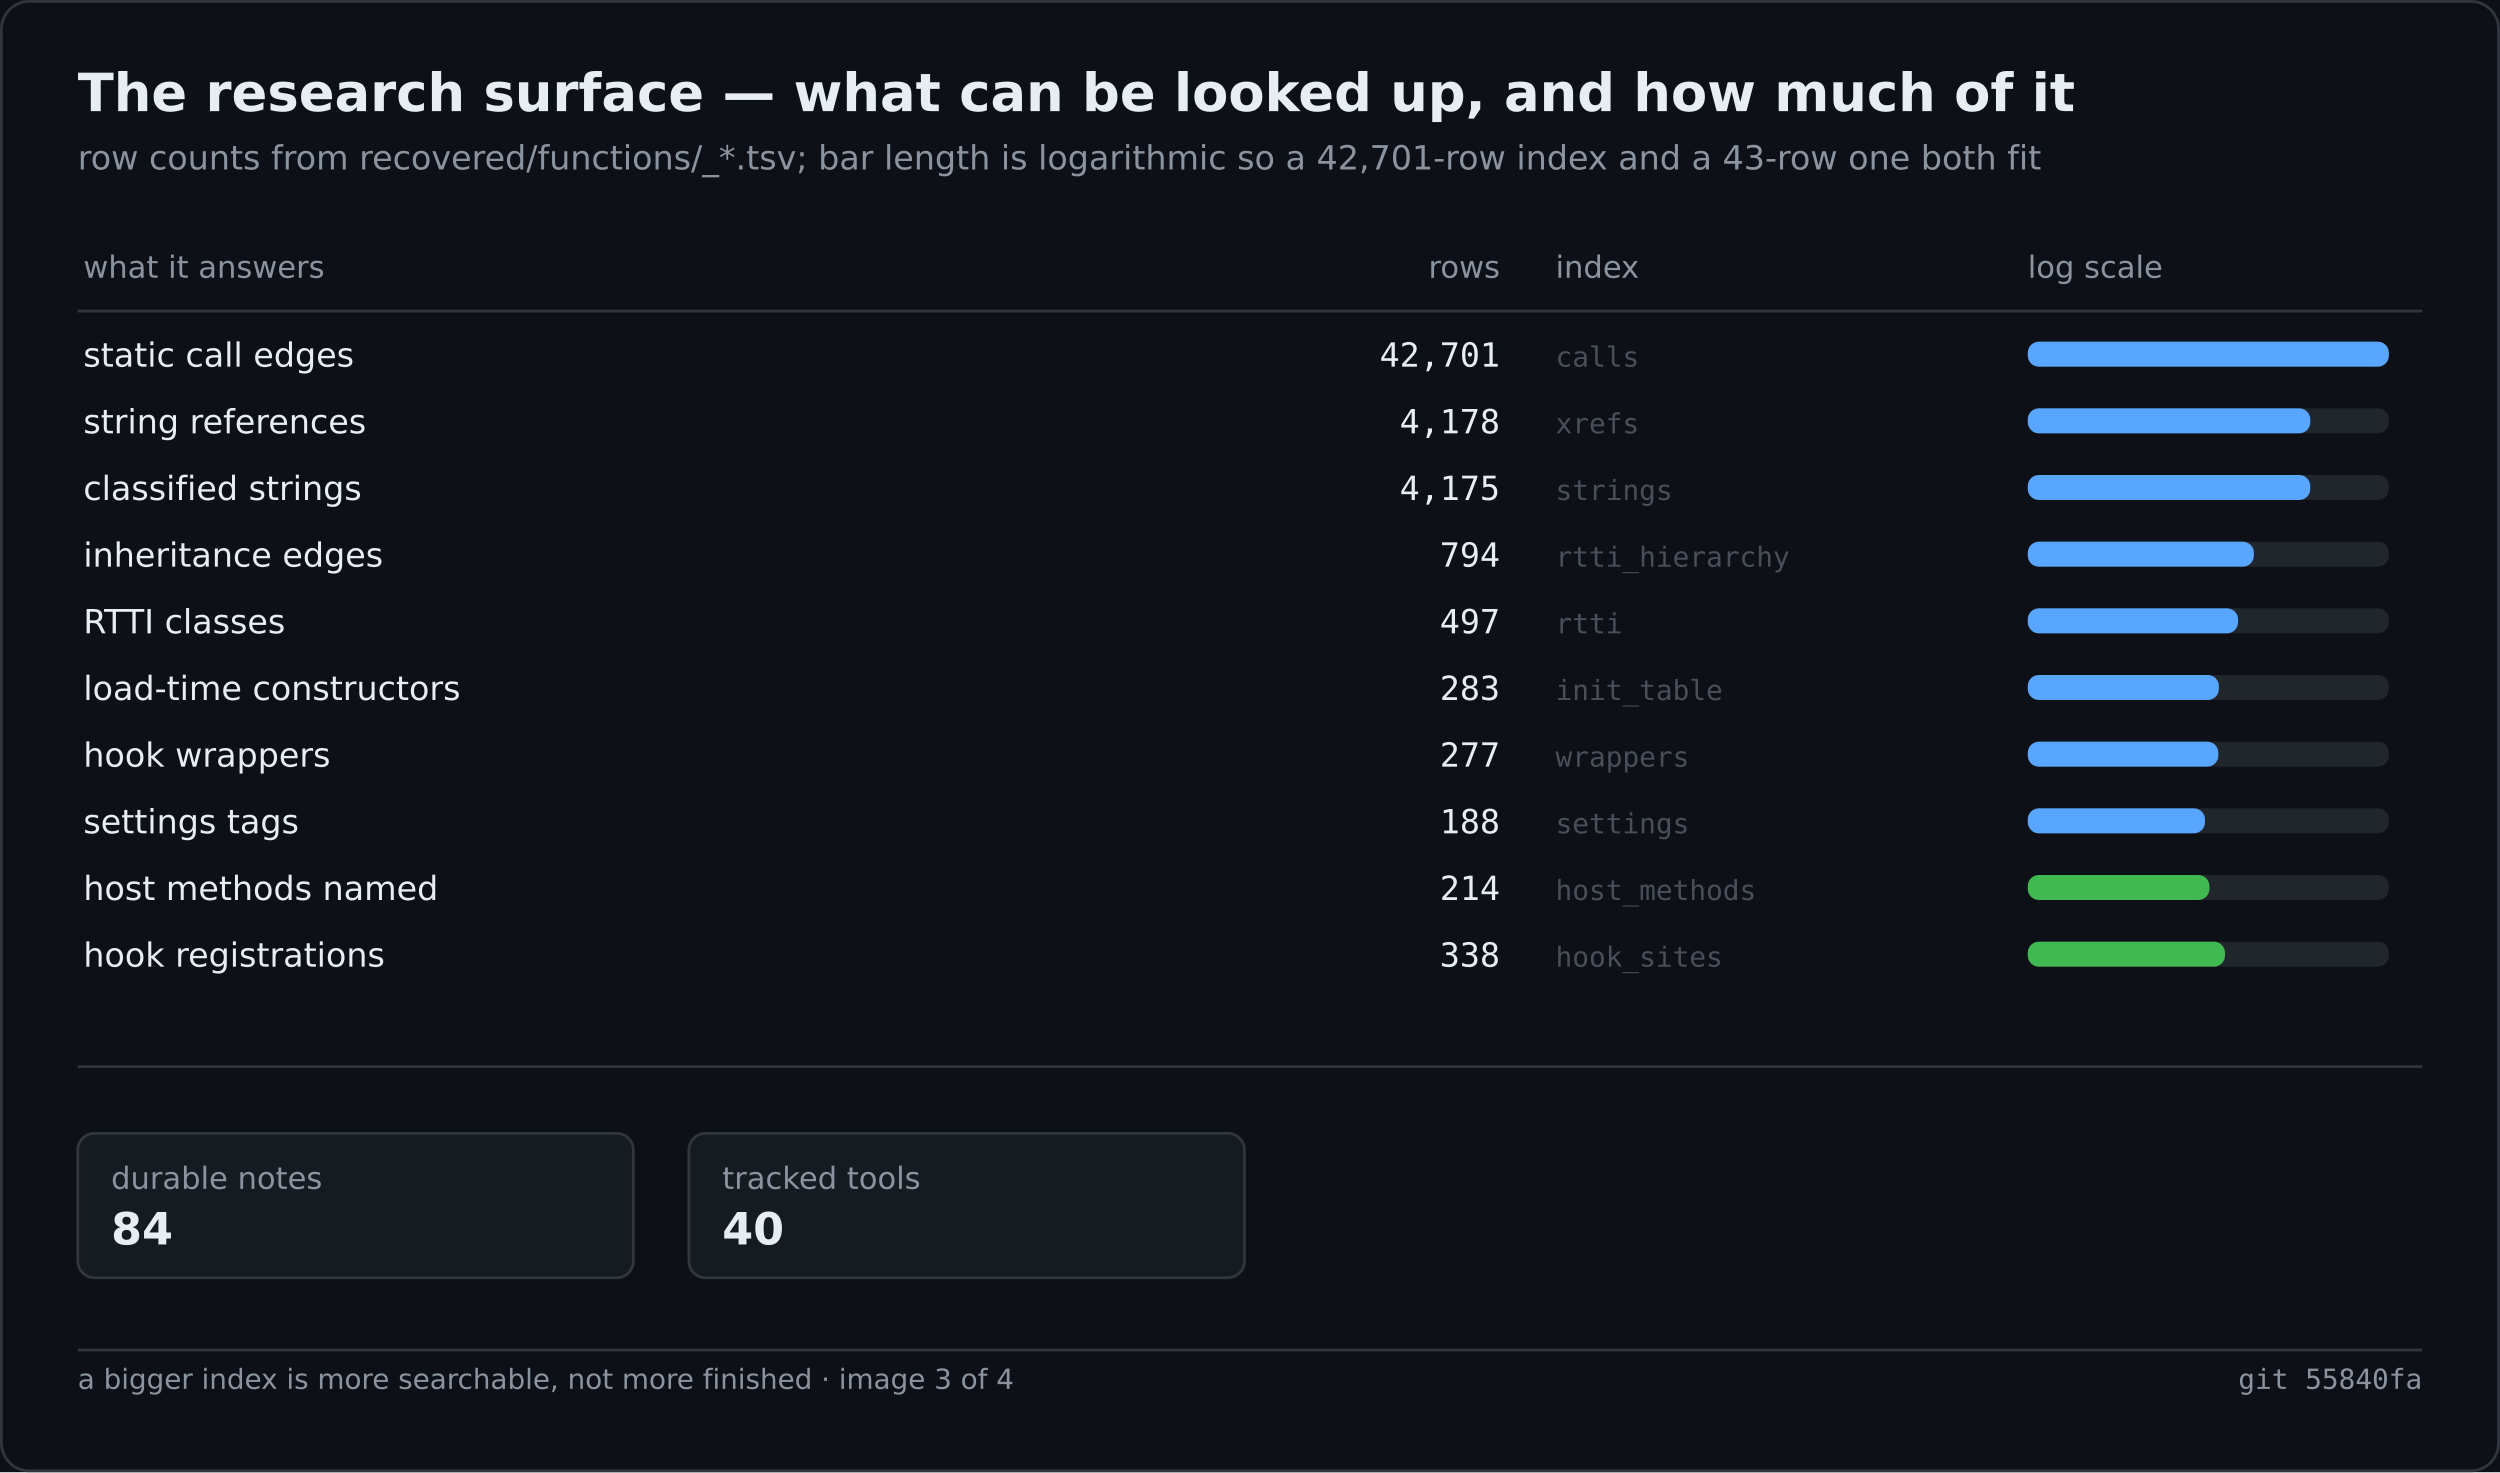
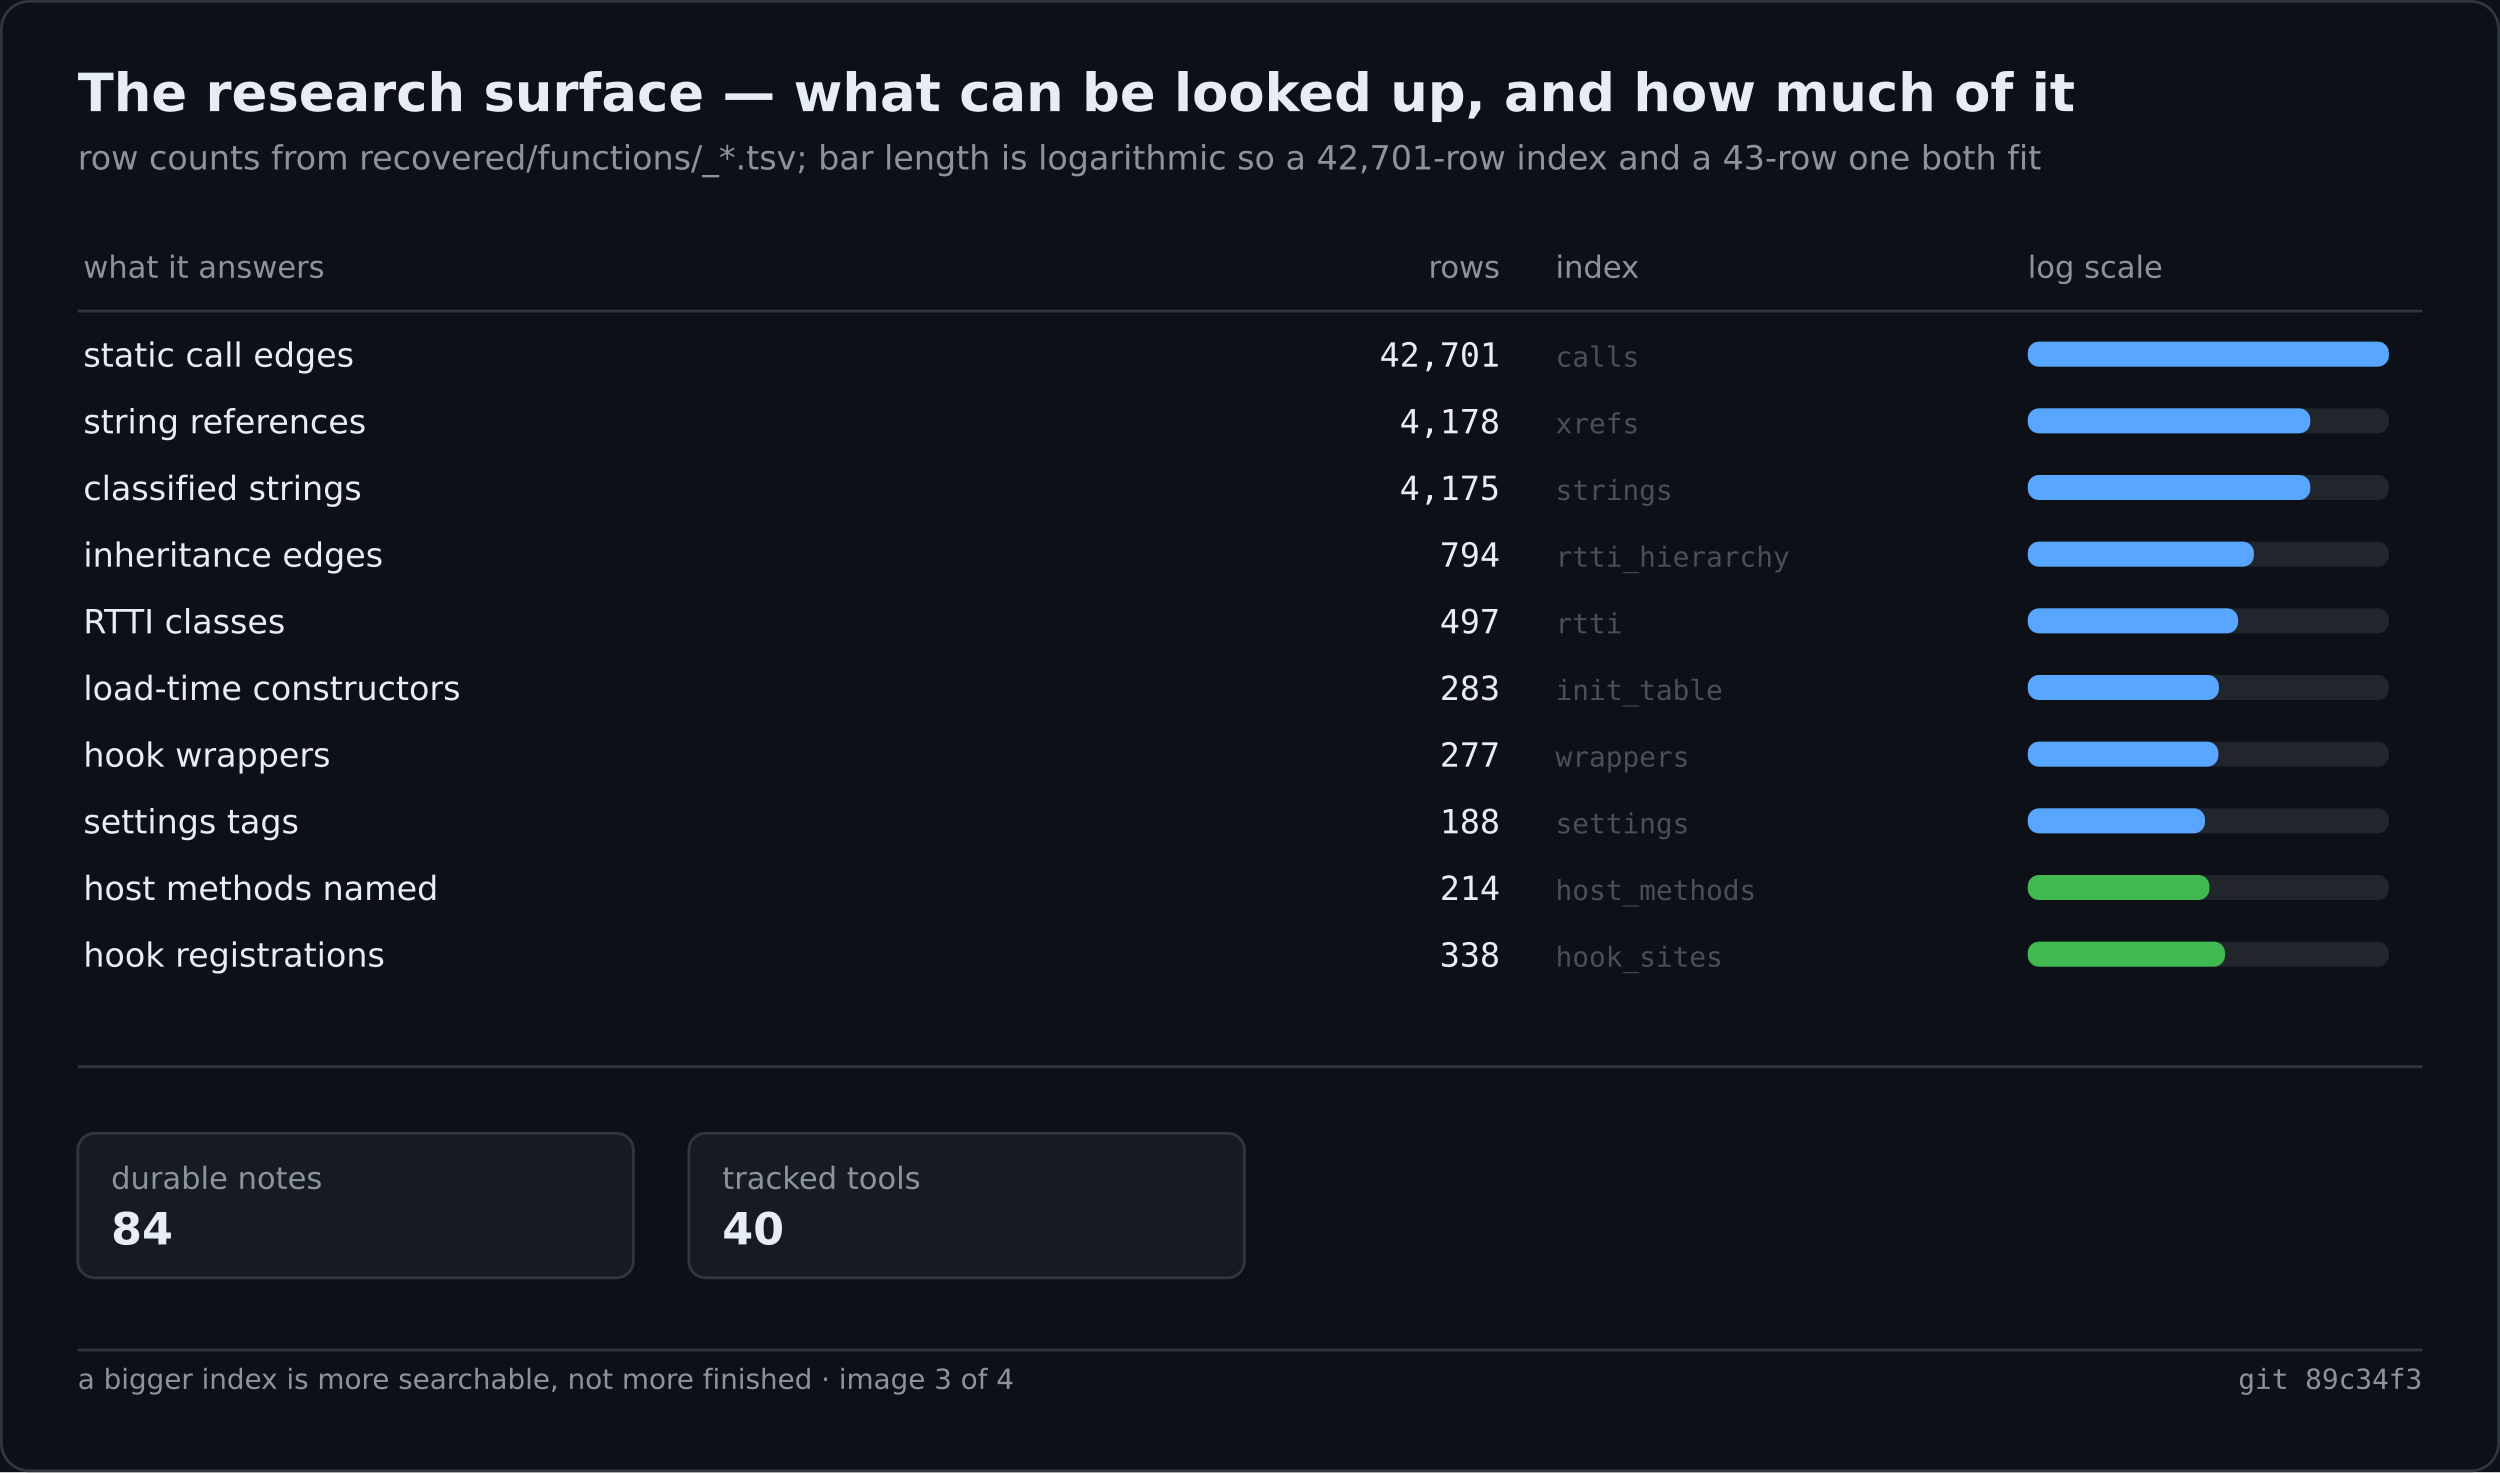
<svg xmlns="http://www.w3.org/2000/svg" width="900" height="530" viewBox="0 0 900 530" role="img" aria-label="The research surface — what can be looked up, and how much of it">
  <rect width="900" height="530" fill="#0d1117" />
  <rect x="0.5" y="0.5" width="899" height="529" fill="none" stroke="#30363d" rx="10" />
  <text x="28" y="40" font-family="Segoe UI,DejaVu Sans,Helvetica,sans-serif" font-size="19" font-weight="600" fill="#e6edf3">The research surface — what can be looked up, and how much of it</text>
  <text x="28" y="61" font-family="Segoe UI,DejaVu Sans,Helvetica,sans-serif" font-size="12" fill="#8b949e">row counts from recovered/functions/_*.tsv; bar length is logarithmic so a 42,701-row index and a 43-row one both fit</text>
  <text x="30.0" y="100.0" font-family="Segoe UI,DejaVu Sans,Helvetica,sans-serif" font-size="11" fill="#8b949e">what it answers</text>
  <text x="540.0" y="100.0" font-family="Segoe UI,DejaVu Sans,Helvetica,sans-serif" font-size="11" fill="#8b949e" text-anchor="end">rows</text>
  <text x="560.0" y="100.0" font-family="Segoe UI,DejaVu Sans,Helvetica,sans-serif" font-size="11" fill="#8b949e">index</text>
  <text x="730.0" y="100.0" font-family="Segoe UI,DejaVu Sans,Helvetica,sans-serif" font-size="11" fill="#8b949e">log scale</text>
  <line x1="28.0" y1="112.0" x2="872.0" y2="112.0" stroke="#30363d" stroke-width="1" />
  <text x="30.0" y="132.0" font-family="Segoe UI,DejaVu Sans,Helvetica,sans-serif" font-size="12" fill="#e6edf3">static call edges</text>
  <text x="540.0" y="132.0" font-family="Cascadia Mono,Consolas,DejaVu Sans Mono,monospace" font-size="12" fill="#e6edf3" text-anchor="end">42,701</text>
  <text x="560.0" y="132.0" font-family="Cascadia Mono,Consolas,DejaVu Sans Mono,monospace" font-size="10" fill="#484f58">calls</text>
  <rect x="730.0" y="123.0" width="130.0" height="9.0" fill="#21262d" rx="4" />
  <rect x="730.0" y="123.0" width="130.0" height="9.0" fill="#58a6ff" rx="4" />
  <text x="30.0" y="156.0" font-family="Segoe UI,DejaVu Sans,Helvetica,sans-serif" font-size="12" fill="#e6edf3">string references</text>
  <text x="540.0" y="156.0" font-family="Cascadia Mono,Consolas,DejaVu Sans Mono,monospace" font-size="12" fill="#e6edf3" text-anchor="end">4,178</text>
  <text x="560.0" y="156.0" font-family="Cascadia Mono,Consolas,DejaVu Sans Mono,monospace" font-size="10" fill="#484f58">xrefs</text>
  <rect x="730.0" y="147.0" width="130.0" height="9.0" fill="#21262d" rx="4" />
  <rect x="730.0" y="147.0" width="101.7" height="9.0" fill="#58a6ff" rx="4" />
  <text x="30.0" y="180.0" font-family="Segoe UI,DejaVu Sans,Helvetica,sans-serif" font-size="12" fill="#e6edf3">classified strings</text>
  <text x="540.0" y="180.0" font-family="Cascadia Mono,Consolas,DejaVu Sans Mono,monospace" font-size="12" fill="#e6edf3" text-anchor="end">4,175</text>
  <text x="560.0" y="180.0" font-family="Cascadia Mono,Consolas,DejaVu Sans Mono,monospace" font-size="10" fill="#484f58">strings</text>
  <rect x="730.0" y="171.0" width="130.0" height="9.0" fill="#21262d" rx="4" />
  <rect x="730.0" y="171.0" width="101.7" height="9.0" fill="#58a6ff" rx="4" />
  <text x="30.0" y="204.0" font-family="Segoe UI,DejaVu Sans,Helvetica,sans-serif" font-size="12" fill="#e6edf3">inheritance edges</text>
  <text x="540.0" y="204.0" font-family="Cascadia Mono,Consolas,DejaVu Sans Mono,monospace" font-size="12" fill="#e6edf3" text-anchor="end">794</text>
  <text x="560.0" y="204.0" font-family="Cascadia Mono,Consolas,DejaVu Sans Mono,monospace" font-size="10" fill="#484f58">rtti_hierarchy</text>
  <rect x="730.0" y="195.0" width="130.0" height="9.0" fill="#21262d" rx="4" />
  <rect x="730.0" y="195.0" width="81.4" height="9.0" fill="#58a6ff" rx="4" />
  <text x="30.0" y="228.0" font-family="Segoe UI,DejaVu Sans,Helvetica,sans-serif" font-size="12" fill="#e6edf3">RTTI classes</text>
  <text x="540.0" y="228.0" font-family="Cascadia Mono,Consolas,DejaVu Sans Mono,monospace" font-size="12" fill="#e6edf3" text-anchor="end">497</text>
  <text x="560.0" y="228.0" font-family="Cascadia Mono,Consolas,DejaVu Sans Mono,monospace" font-size="10" fill="#484f58">rtti</text>
  <rect x="730.0" y="219.0" width="130.0" height="9.0" fill="#21262d" rx="4" />
  <rect x="730.0" y="219.0" width="75.7" height="9.0" fill="#58a6ff" rx="4" />
  <text x="30.0" y="252.0" font-family="Segoe UI,DejaVu Sans,Helvetica,sans-serif" font-size="12" fill="#e6edf3">load-time constructors</text>
  <text x="540.0" y="252.0" font-family="Cascadia Mono,Consolas,DejaVu Sans Mono,monospace" font-size="12" fill="#e6edf3" text-anchor="end">283</text>
  <text x="560.0" y="252.0" font-family="Cascadia Mono,Consolas,DejaVu Sans Mono,monospace" font-size="10" fill="#484f58">init_table</text>
  <rect x="730.0" y="243.0" width="130.0" height="9.0" fill="#21262d" rx="4" />
  <rect x="730.0" y="243.0" width="68.8" height="9.0" fill="#58a6ff" rx="4" />
  <text x="30.0" y="276.0" font-family="Segoe UI,DejaVu Sans,Helvetica,sans-serif" font-size="12" fill="#e6edf3">hook wrappers</text>
  <text x="540.0" y="276.0" font-family="Cascadia Mono,Consolas,DejaVu Sans Mono,monospace" font-size="12" fill="#e6edf3" text-anchor="end">277</text>
  <text x="560.0" y="276.0" font-family="Cascadia Mono,Consolas,DejaVu Sans Mono,monospace" font-size="10" fill="#484f58">wrappers</text>
  <rect x="730.0" y="267.0" width="130.0" height="9.0" fill="#21262d" rx="4" />
  <rect x="730.0" y="267.0" width="68.6" height="9.0" fill="#58a6ff" rx="4" />
  <text x="30.0" y="300.0" font-family="Segoe UI,DejaVu Sans,Helvetica,sans-serif" font-size="12" fill="#e6edf3">settings tags</text>
  <text x="540.0" y="300.0" font-family="Cascadia Mono,Consolas,DejaVu Sans Mono,monospace" font-size="12" fill="#e6edf3" text-anchor="end">188</text>
  <text x="560.0" y="300.0" font-family="Cascadia Mono,Consolas,DejaVu Sans Mono,monospace" font-size="10" fill="#484f58">settings</text>
  <rect x="730.0" y="291.0" width="130.0" height="9.0" fill="#21262d" rx="4" />
  <rect x="730.0" y="291.0" width="63.8" height="9.0" fill="#58a6ff" rx="4" />
  <text x="30.0" y="324.0" font-family="Segoe UI,DejaVu Sans,Helvetica,sans-serif" font-size="12" fill="#e6edf3">host methods named</text>
  <text x="540.0" y="324.0" font-family="Cascadia Mono,Consolas,DejaVu Sans Mono,monospace" font-size="12" fill="#e6edf3" text-anchor="end">214</text>
  <text x="560.0" y="324.0" font-family="Cascadia Mono,Consolas,DejaVu Sans Mono,monospace" font-size="10" fill="#484f58">host_methods</text>
  <rect x="730.0" y="315.0" width="130.0" height="9.0" fill="#21262d" rx="4" />
  <rect x="730.0" y="315.0" width="65.4" height="9.0" fill="#3fb950" rx="4" />
  <text x="30.0" y="348.0" font-family="Segoe UI,DejaVu Sans,Helvetica,sans-serif" font-size="12" fill="#e6edf3">hook registrations</text>
  <text x="540.0" y="348.0" font-family="Cascadia Mono,Consolas,DejaVu Sans Mono,monospace" font-size="12" fill="#e6edf3" text-anchor="end">338</text>
  <text x="560.0" y="348.0" font-family="Cascadia Mono,Consolas,DejaVu Sans Mono,monospace" font-size="10" fill="#484f58">hook_sites</text>
  <rect x="730.0" y="339.0" width="130.0" height="9.0" fill="#21262d" rx="4" />
  <rect x="730.0" y="339.0" width="71.0" height="9.0" fill="#3fb950" rx="4" />
  <line x1="28.0" y1="384.0" x2="872.0" y2="384.0" stroke="#30363d" stroke-width="1" />
  <rect x="28.0" y="408.0" width="200.0" height="52.0" fill="#161b22" rx="6" stroke="#30363d" stroke-width="1" />
  <text x="40.0" y="428.0" font-family="Segoe UI,DejaVu Sans,Helvetica,sans-serif" font-size="11" fill="#8b949e">durable notes</text>
  <text x="40.0" y="448.0" font-family="Segoe UI,DejaVu Sans,Helvetica,sans-serif" font-size="16" fill="#e6edf3" font-weight="600">84</text>
  <rect x="248.0" y="408.0" width="200.0" height="52.0" fill="#161b22" rx="6" stroke="#30363d" stroke-width="1" />
  <text x="260.0" y="428.0" font-family="Segoe UI,DejaVu Sans,Helvetica,sans-serif" font-size="11" fill="#8b949e">tracked tools</text>
  <text x="260.0" y="448.0" font-family="Segoe UI,DejaVu Sans,Helvetica,sans-serif" font-size="16" fill="#e6edf3" font-weight="600">40</text>
  <line x1="28.0" y1="486.0" x2="872.0" y2="486.0" stroke="#30363d" stroke-width="1" />
  <text x="28.0" y="500.0" font-family="Segoe UI,DejaVu Sans,Helvetica,sans-serif" font-size="10" fill="#8b949e">a bigger index is more searchable, not more finished · image 3 of 4</text>
-   <text x="872.0" y="500.0" font-family="Cascadia Mono,Consolas,DejaVu Sans Mono,monospace" font-size="10" fill="#8b949e" text-anchor="end">git 55840fa</text>
+   <text x="872.0" y="500.0" font-family="Cascadia Mono,Consolas,DejaVu Sans Mono,monospace" font-size="10" fill="#8b949e" text-anchor="end">git 89c34f3</text>
</svg>
